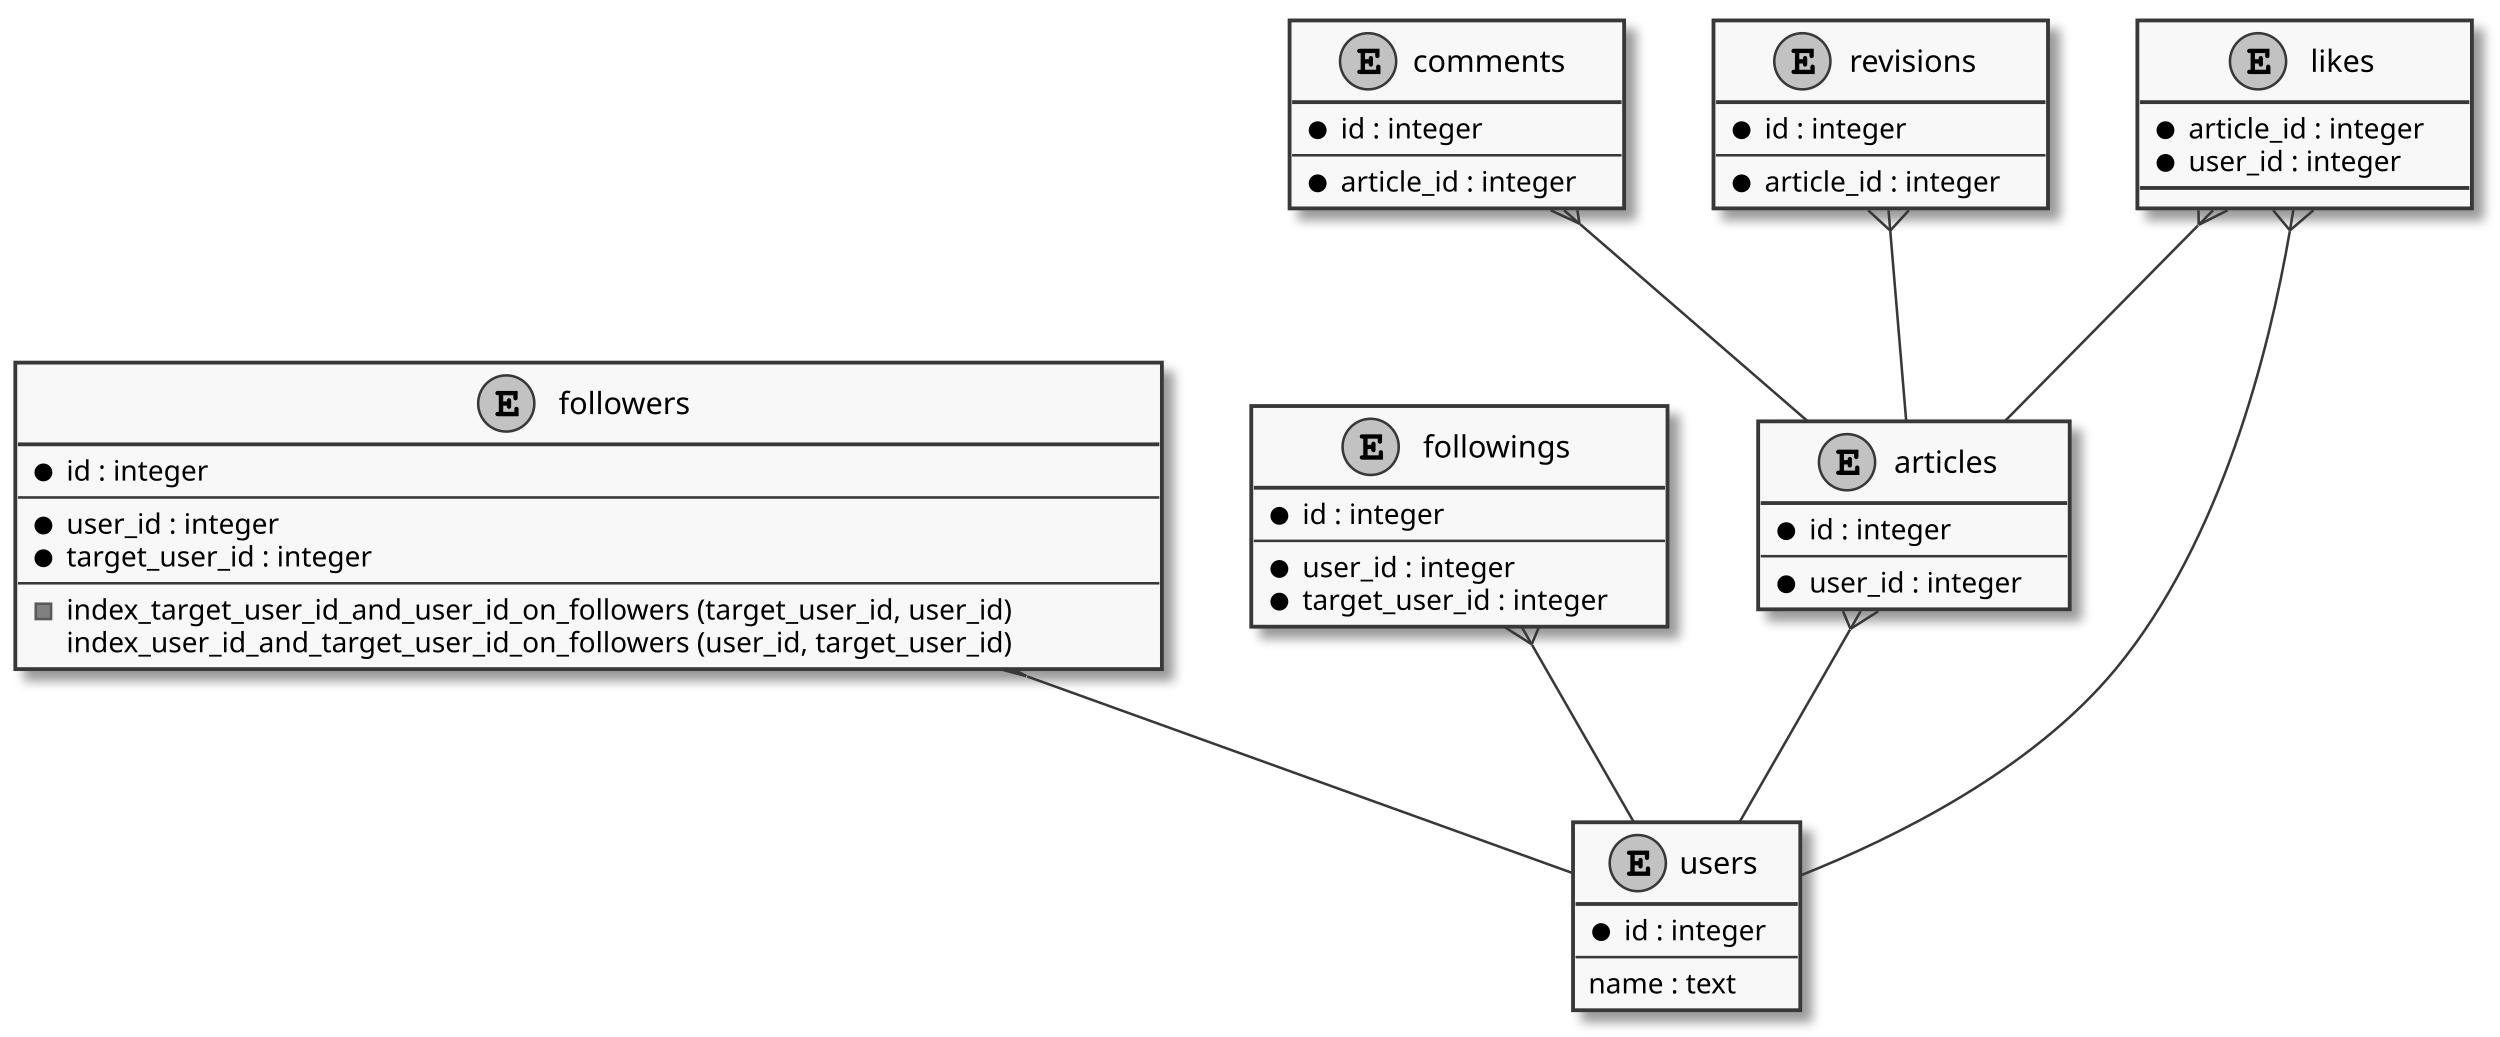
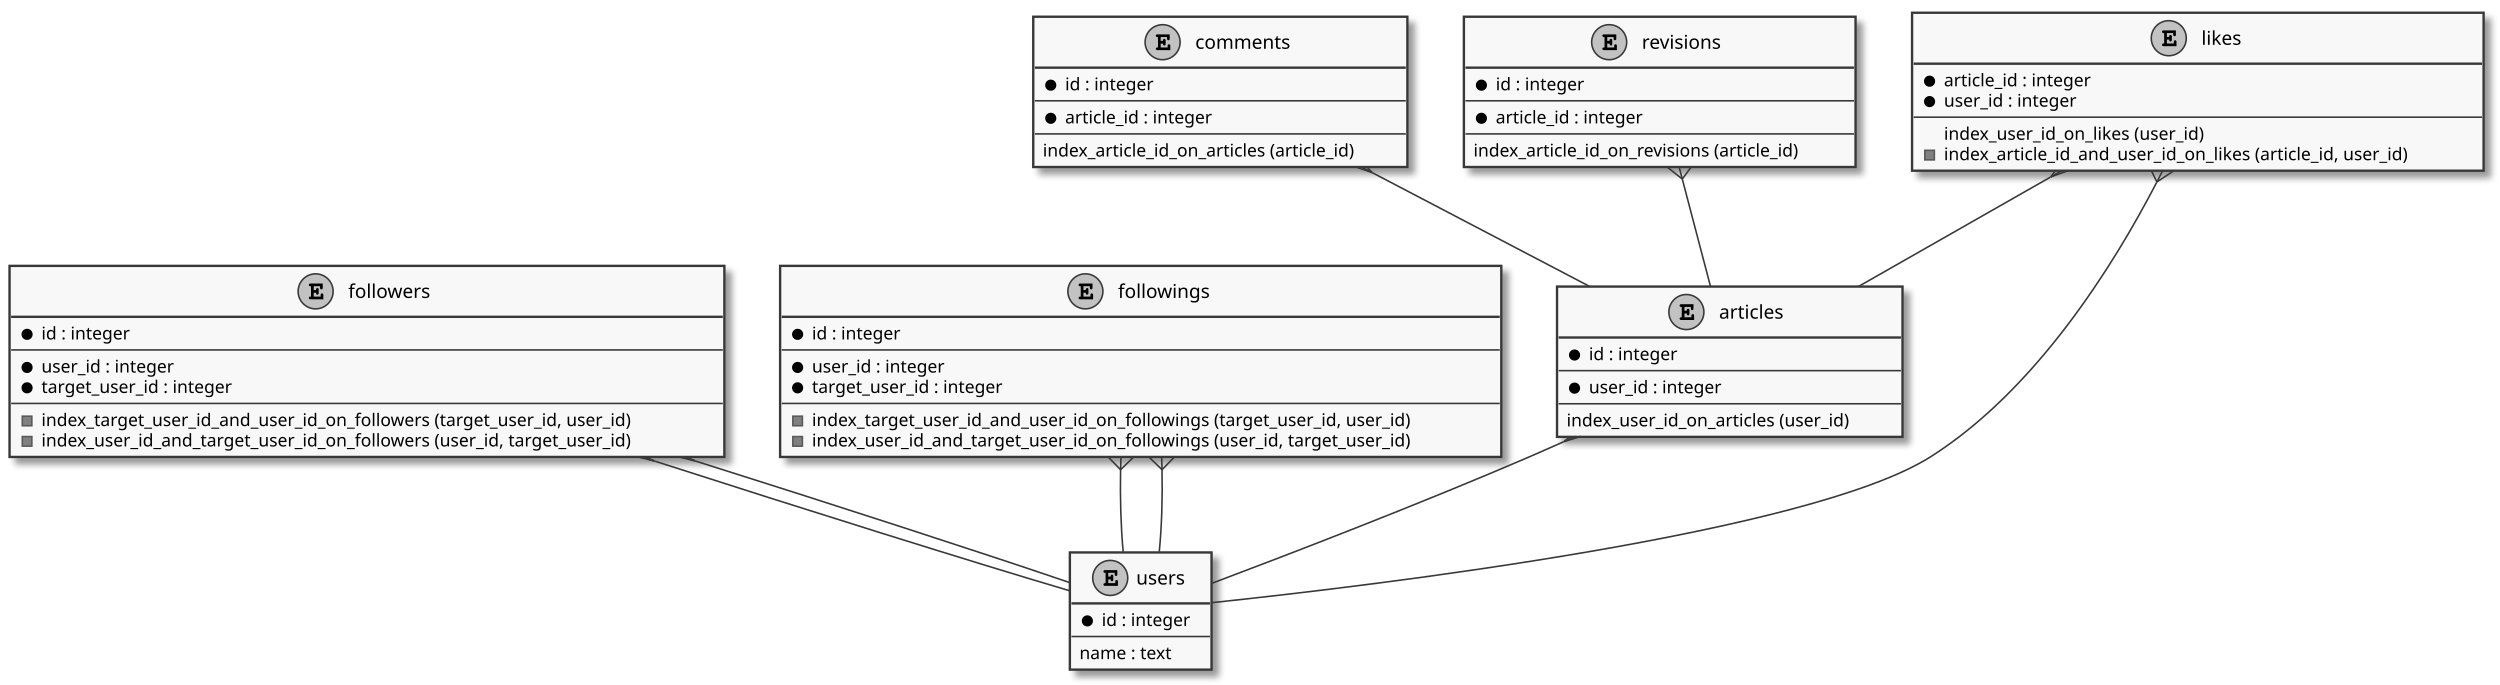
- <svg xmlns="http://www.w3.org/2000/svg" contentScriptType="application/ecmascript" contentStyleType="text/css" height="406px" preserveAspectRatio="none" style="width:979px;height:406px;" version="1.1" viewBox="0 0 979 406" width="979px" zoomAndPan="magnify">
+ <svg xmlns="http://www.w3.org/2000/svg" contentScriptType="application/ecmascript" contentStyleType="text/css" height="279.686px" preserveAspectRatio="none" style="width:1019px;height:279px;" version="1.1" viewBox="0 0 1019 279" width="1019.457px" zoomAndPan="magnify">
  <defs>
-     <filter height="300%" id="f2j2d3tda89bh" width="300%" x="-1" y="-1">
-       <feGaussianBlur result="blurOut" stdDeviation="2.0" />
+     <filter height="300%" id="fu84nekmi5wda" width="300%" x="-1" y="-1">
+       <feGaussianBlur result="blurOut" stdDeviation="1.298" />
      <feColorMatrix in="blurOut" result="blurOut2" type="matrix" values="0 0 0 0 0 0 0 0 0 0 0 0 0 0 0 0 0 0 .4 0" />
-       <feOffset dx="4.0" dy="4.0" in="blurOut2" result="blurOut3" />
+       <feOffset dx="2.596" dy="2.596" in="blurOut2" result="blurOut3" />
      <feBlend in="SourceGraphic" in2="blurOut3" mode="normal" />
    </filter>
  </defs>
  <g>
-     <rect fill="#F8F8F8" filter="url(#f2j2d3tda89bh)" height="73.609" id="articles" style="stroke: #383838; stroke-width: 1.5;" width="122" x="688.5" y="165" />
-     <ellipse cx="723.3" cy="181" fill="#C2C2C2" rx="11" ry="11" style="stroke: #383838; stroke-width: 1.0;" />
-     <path d="M722.097,181.875 L723.55,181.875 L723.55,181.984 C723.55,182.391 723.581,182.547 723.659,182.703 C723.816,182.953 724.097,183.109 724.394,183.109 C724.644,183.109 724.909,182.969 725.066,182.75 C725.191,182.594 725.222,182.438 725.222,181.984 L725.222,180.062 C725.222,179.906 725.222,179.859 725.206,179.703 C725.144,179.234 724.831,178.922 724.378,178.922 C724.128,178.922 723.862,179.062 723.691,179.281 C723.581,179.453 723.55,179.609 723.55,180.062 L723.55,180.188 L722.097,180.188 L722.097,177.781 L726.081,177.781 L726.081,178.641 C726.081,179.047 726.112,179.219 726.191,179.375 C726.362,179.625 726.644,179.781 726.925,179.781 C727.191,179.781 727.456,179.641 727.628,179.422 C727.737,179.25 727.769,179.109 727.769,178.641 L727.769,176.094 L720.144,176.094 C719.706,176.094 719.581,176.109 719.425,176.203 C719.175,176.359 719.019,176.656 719.019,176.938 C719.019,177.219 719.159,177.469 719.378,177.641 C719.534,177.75 719.722,177.781 720.144,177.781 L720.394,177.781 L720.394,184.297 L720.144,184.297 C719.737,184.297 719.581,184.312 719.425,184.422 C719.175,184.594 719.019,184.859 719.019,185.156 C719.019,185.422 719.159,185.672 719.378,185.828 C719.519,185.953 719.753,186 720.144,186 L728.144,186 L728.144,183.422 C728.144,182.984 728.112,182.844 728.034,182.688 C727.862,182.438 727.581,182.281 727.3,182.281 C727.034,182.281 726.769,182.391 726.597,182.641 C726.487,182.797 726.456,182.938 726.456,183.422 L726.456,184.297 L722.097,184.297 L722.097,181.875 Z " />
-     <text fill="#000000" font-family="sans-serif" font-size="12" lengthAdjust="spacingAndGlyphs" textLength="46" x="741.7" y="185.154">articles</text>
-     <line style="stroke: #383838; stroke-width: 1.5;" x1="689.5" x2="809.5" y1="197" y2="197" />
-     <ellipse cx="699.5" cy="208" fill="#000000" rx="3" ry="3" style="stroke: #000000; stroke-width: 1.0;" />
-     <text fill="#000000" font-family="sans-serif" font-size="11" lengthAdjust="spacingAndGlyphs" textLength="63" x="708.5" y="211.21">id : integer</text>
-     <line style="stroke: #383838; stroke-width: 1.0;" x1="689.5" x2="809.5" y1="217.805" y2="217.805" />
-     <ellipse cx="699.5" cy="228.805" fill="#000000" rx="3" ry="3" style="stroke: #000000; stroke-width: 1.0;" />
-     <text fill="#000000" font-family="sans-serif" font-size="11" lengthAdjust="spacingAndGlyphs" textLength="96" x="708.5" y="232.015">user_id : integer</text>
-     <rect fill="#F8F8F8" filter="url(#f2j2d3tda89bh)" height="73.609" id="comments" style="stroke: #383838; stroke-width: 1.5;" width="131" x="505" y="8" />
-     <ellipse cx="535.75" cy="24" fill="#C2C2C2" rx="11" ry="11" style="stroke: #383838; stroke-width: 1.0;" />
-     <path d="M534.547,24.875 L536,24.875 L536,24.984 C536,25.391 536.031,25.547 536.109,25.703 C536.266,25.953 536.547,26.109 536.844,26.109 C537.094,26.109 537.359,25.969 537.516,25.75 C537.641,25.594 537.672,25.438 537.672,24.984 L537.672,23.062 C537.672,22.906 537.672,22.859 537.656,22.703 C537.594,22.234 537.281,21.922 536.828,21.922 C536.578,21.922 536.312,22.062 536.141,22.281 C536.031,22.453 536,22.609 536,23.062 L536,23.188 L534.547,23.188 L534.547,20.781 L538.531,20.781 L538.531,21.641 C538.531,22.047 538.562,22.219 538.641,22.375 C538.812,22.625 539.094,22.781 539.375,22.781 C539.641,22.781 539.906,22.641 540.078,22.422 C540.188,22.25 540.219,22.109 540.219,21.641 L540.219,19.094 L532.594,19.094 C532.156,19.094 532.031,19.109 531.875,19.203 C531.625,19.359 531.469,19.656 531.469,19.938 C531.469,20.219 531.609,20.469 531.828,20.641 C531.984,20.75 532.172,20.781 532.594,20.781 L532.844,20.781 L532.844,27.297 L532.594,27.297 C532.188,27.297 532.031,27.312 531.875,27.422 C531.625,27.594 531.469,27.859 531.469,28.156 C531.469,28.422 531.609,28.672 531.828,28.828 C531.969,28.953 532.203,29 532.594,29 L540.594,29 L540.594,26.422 C540.594,25.984 540.562,25.844 540.484,25.688 C540.312,25.438 540.031,25.281 539.75,25.281 C539.484,25.281 539.219,25.391 539.047,25.641 C538.938,25.797 538.906,25.938 538.906,26.422 L538.906,27.297 L534.547,27.297 L534.547,24.875 Z " />
-     <text fill="#000000" font-family="sans-serif" font-size="12" lengthAdjust="spacingAndGlyphs" textLength="64" x="553.25" y="28.154">comments</text>
-     <line style="stroke: #383838; stroke-width: 1.5;" x1="506" x2="635" y1="40" y2="40" />
-     <ellipse cx="516" cy="51" fill="#000000" rx="3" ry="3" style="stroke: #000000; stroke-width: 1.0;" />
-     <text fill="#000000" font-family="sans-serif" font-size="11" lengthAdjust="spacingAndGlyphs" textLength="63" x="525" y="54.21">id : integer</text>
-     <line style="stroke: #383838; stroke-width: 1.0;" x1="506" x2="635" y1="60.805" y2="60.805" />
-     <ellipse cx="516" cy="71.805" fill="#000000" rx="3" ry="3" style="stroke: #000000; stroke-width: 1.0;" />
-     <text fill="#000000" font-family="sans-serif" font-size="11" lengthAdjust="spacingAndGlyphs" textLength="105" x="525" y="75.015">article_id : integer</text>
-     <rect fill="#F8F8F8" filter="url(#f2j2d3tda89bh)" height="120.023" id="followers" style="stroke: #383838; stroke-width: 1.5;" width="449" x="6" y="142" />
-     <ellipse cx="198.25" cy="158" fill="#C2C2C2" rx="11" ry="11" style="stroke: #383838; stroke-width: 1.0;" />
-     <path d="M197.047,158.875 L198.5,158.875 L198.5,158.984 C198.5,159.391 198.531,159.547 198.609,159.703 C198.766,159.953 199.047,160.109 199.344,160.109 C199.594,160.109 199.859,159.969 200.016,159.75 C200.141,159.594 200.172,159.438 200.172,158.984 L200.172,157.062 C200.172,156.906 200.172,156.859 200.156,156.703 C200.094,156.234 199.781,155.922 199.328,155.922 C199.078,155.922 198.812,156.062 198.641,156.281 C198.531,156.453 198.5,156.609 198.5,157.062 L198.5,157.188 L197.047,157.188 L197.047,154.781 L201.031,154.781 L201.031,155.641 C201.031,156.047 201.062,156.219 201.141,156.375 C201.312,156.625 201.594,156.781 201.875,156.781 C202.141,156.781 202.406,156.641 202.578,156.422 C202.688,156.25 202.719,156.109 202.719,155.641 L202.719,153.094 L195.094,153.094 C194.656,153.094 194.531,153.109 194.375,153.203 C194.125,153.359 193.969,153.656 193.969,153.938 C193.969,154.219 194.109,154.469 194.328,154.641 C194.484,154.75 194.672,154.781 195.094,154.781 L195.344,154.781 L195.344,161.297 L195.094,161.297 C194.688,161.297 194.531,161.312 194.375,161.422 C194.125,161.594 193.969,161.859 193.969,162.156 C193.969,162.422 194.109,162.672 194.328,162.828 C194.469,162.953 194.703,163 195.094,163 L203.094,163 L203.094,160.422 C203.094,159.984 203.062,159.844 202.984,159.688 C202.812,159.438 202.531,159.281 202.25,159.281 C201.984,159.281 201.719,159.391 201.547,159.641 C201.438,159.797 201.406,159.938 201.406,160.422 L201.406,161.297 L197.047,161.297 L197.047,158.875 Z " />
-     <text fill="#000000" font-family="sans-serif" font-size="12" lengthAdjust="spacingAndGlyphs" textLength="56" x="218.75" y="162.154">followers</text>
-     <line style="stroke: #383838; stroke-width: 1.5;" x1="7" x2="454" y1="174" y2="174" />
-     <ellipse cx="17" cy="185" fill="#000000" rx="3" ry="3" style="stroke: #000000; stroke-width: 1.0;" />
-     <text fill="#000000" font-family="sans-serif" font-size="11" lengthAdjust="spacingAndGlyphs" textLength="63" x="26" y="188.21">id : integer</text>
-     <line style="stroke: #383838; stroke-width: 1.0;" x1="7" x2="454" y1="194.805" y2="194.805" />
-     <ellipse cx="17" cy="205.805" fill="#000000" rx="3" ry="3" style="stroke: #000000; stroke-width: 1.0;" />
-     <text fill="#000000" font-family="sans-serif" font-size="11" lengthAdjust="spacingAndGlyphs" textLength="96" x="26" y="209.015">user_id : integer</text>
-     <ellipse cx="17" cy="218.609" fill="#000000" rx="3" ry="3" style="stroke: #000000; stroke-width: 1.0;" />
-     <text fill="#000000" font-family="sans-serif" font-size="11" lengthAdjust="spacingAndGlyphs" textLength="137" x="26" y="221.82">target_user_id : integer</text>
-     <line style="stroke: #383838; stroke-width: 1.0;" x1="7" x2="454" y1="228.414" y2="228.414" />
-     <rect fill="#808080" height="6" style="stroke: #595959; stroke-width: 1.0;" width="6" x="14" y="236.414" />
-     <text fill="#000000" font-family="sans-serif" font-size="11" lengthAdjust="spacingAndGlyphs" textLength="423" x="26" y="242.625">index_target_user_id_and_user_id_on_followers (target_user_id, user_id)</text>
-     <text fill="#000000" font-family="sans-serif" font-size="11" lengthAdjust="spacingAndGlyphs" textLength="423" x="26" y="255.429">index_user_id_and_target_user_id_on_followers (user_id, target_user_id)</text>
-     <rect fill="#F8F8F8" filter="url(#f2j2d3tda89bh)" height="86.414" id="followings" style="stroke: #383838; stroke-width: 1.5;" width="163" x="490" y="159" />
-     <ellipse cx="536.75" cy="175" fill="#C2C2C2" rx="11" ry="11" style="stroke: #383838; stroke-width: 1.0;" />
-     <path d="M535.547,175.875 L537,175.875 L537,175.984 C537,176.391 537.031,176.547 537.109,176.703 C537.266,176.953 537.547,177.109 537.844,177.109 C538.094,177.109 538.359,176.969 538.516,176.75 C538.641,176.594 538.672,176.438 538.672,175.984 L538.672,174.062 C538.672,173.906 538.672,173.859 538.656,173.703 C538.594,173.234 538.281,172.922 537.828,172.922 C537.578,172.922 537.312,173.062 537.141,173.281 C537.031,173.453 537,173.609 537,174.062 L537,174.188 L535.547,174.188 L535.547,171.781 L539.531,171.781 L539.531,172.641 C539.531,173.047 539.562,173.219 539.641,173.375 C539.812,173.625 540.094,173.781 540.375,173.781 C540.641,173.781 540.906,173.641 541.078,173.422 C541.188,173.25 541.219,173.109 541.219,172.641 L541.219,170.094 L533.594,170.094 C533.156,170.094 533.031,170.109 532.875,170.203 C532.625,170.359 532.469,170.656 532.469,170.938 C532.469,171.219 532.609,171.469 532.828,171.641 C532.984,171.75 533.172,171.781 533.594,171.781 L533.844,171.781 L533.844,178.297 L533.594,178.297 C533.188,178.297 533.031,178.312 532.875,178.422 C532.625,178.594 532.469,178.859 532.469,179.156 C532.469,179.422 532.609,179.672 532.828,179.828 C532.969,179.953 533.203,180 533.594,180 L541.594,180 L541.594,177.422 C541.594,176.984 541.562,176.844 541.484,176.688 C541.312,176.438 541.031,176.281 540.75,176.281 C540.484,176.281 540.219,176.391 540.047,176.641 C539.938,176.797 539.906,176.938 539.906,177.422 L539.906,178.297 L535.547,178.297 L535.547,175.875 Z " />
-     <text fill="#000000" font-family="sans-serif" font-size="12" lengthAdjust="spacingAndGlyphs" textLength="61" x="557.25" y="179.154">followings</text>
-     <line style="stroke: #383838; stroke-width: 1.5;" x1="491" x2="652" y1="191" y2="191" />
-     <ellipse cx="501" cy="202" fill="#000000" rx="3" ry="3" style="stroke: #000000; stroke-width: 1.0;" />
-     <text fill="#000000" font-family="sans-serif" font-size="11" lengthAdjust="spacingAndGlyphs" textLength="63" x="510" y="205.21">id : integer</text>
-     <line style="stroke: #383838; stroke-width: 1.0;" x1="491" x2="652" y1="211.805" y2="211.805" />
-     <ellipse cx="501" cy="222.805" fill="#000000" rx="3" ry="3" style="stroke: #000000; stroke-width: 1.0;" />
-     <text fill="#000000" font-family="sans-serif" font-size="11" lengthAdjust="spacingAndGlyphs" textLength="96" x="510" y="226.015">user_id : integer</text>
-     <ellipse cx="501" cy="235.609" fill="#000000" rx="3" ry="3" style="stroke: #000000; stroke-width: 1.0;" />
-     <text fill="#000000" font-family="sans-serif" font-size="11" lengthAdjust="spacingAndGlyphs" textLength="137" x="510" y="238.82">target_user_id : integer</text>
-     <rect fill="#F8F8F8" filter="url(#f2j2d3tda89bh)" height="73.609" id="likes" style="stroke: #383838; stroke-width: 1.5;" width="131" x="837" y="8" />
-     <ellipse cx="884.25" cy="24" fill="#C2C2C2" rx="11" ry="11" style="stroke: #383838; stroke-width: 1.0;" />
-     <path d="M883.047,24.875 L884.5,24.875 L884.5,24.984 C884.5,25.391 884.531,25.547 884.609,25.703 C884.766,25.953 885.047,26.109 885.344,26.109 C885.594,26.109 885.859,25.969 886.016,25.75 C886.141,25.594 886.172,25.438 886.172,24.984 L886.172,23.062 C886.172,22.906 886.172,22.859 886.156,22.703 C886.094,22.234 885.781,21.922 885.328,21.922 C885.078,21.922 884.812,22.062 884.641,22.281 C884.531,22.453 884.5,22.609 884.5,23.062 L884.5,23.188 L883.047,23.188 L883.047,20.781 L887.031,20.781 L887.031,21.641 C887.031,22.047 887.062,22.219 887.141,22.375 C887.312,22.625 887.594,22.781 887.875,22.781 C888.141,22.781 888.406,22.641 888.578,22.422 C888.688,22.25 888.719,22.109 888.719,21.641 L888.719,19.094 L881.094,19.094 C880.656,19.094 880.531,19.109 880.375,19.203 C880.125,19.359 879.969,19.656 879.969,19.938 C879.969,20.219 880.109,20.469 880.328,20.641 C880.484,20.75 880.672,20.781 881.094,20.781 L881.344,20.781 L881.344,27.297 L881.094,27.297 C880.688,27.297 880.531,27.312 880.375,27.422 C880.125,27.594 879.969,27.859 879.969,28.156 C879.969,28.422 880.109,28.672 880.328,28.828 C880.469,28.953 880.703,29 881.094,29 L889.094,29 L889.094,26.422 C889.094,25.984 889.062,25.844 888.984,25.688 C888.812,25.438 888.531,25.281 888.25,25.281 C887.984,25.281 887.719,25.391 887.547,25.641 C887.438,25.797 887.406,25.938 887.406,26.422 L887.406,27.297 L883.047,27.297 L883.047,24.875 Z " />
-     <text fill="#000000" font-family="sans-serif" font-size="12" lengthAdjust="spacingAndGlyphs" textLength="28" x="904.75" y="28.154">likes</text>
-     <line style="stroke: #383838; stroke-width: 1.5;" x1="838" x2="967" y1="40" y2="40" />
-     <ellipse cx="848" cy="51" fill="#000000" rx="3" ry="3" style="stroke: #000000; stroke-width: 1.0;" />
-     <text fill="#000000" font-family="sans-serif" font-size="11" lengthAdjust="spacingAndGlyphs" textLength="105" x="857" y="54.21">article_id : integer</text>
-     <ellipse cx="848" cy="63.805" fill="#000000" rx="3" ry="3" style="stroke: #000000; stroke-width: 1.0;" />
-     <text fill="#000000" font-family="sans-serif" font-size="11" lengthAdjust="spacingAndGlyphs" textLength="96" x="857" y="67.015">user_id : integer</text>
-     <line style="stroke: #383838; stroke-width: 1.5;" x1="838" x2="967" y1="73.609" y2="73.609" />
-     <rect fill="#F8F8F8" filter="url(#f2j2d3tda89bh)" height="73.609" id="revisions" style="stroke: #383838; stroke-width: 1.5;" width="131" x="671" y="8" />
-     <ellipse cx="705.8" cy="24" fill="#C2C2C2" rx="11" ry="11" style="stroke: #383838; stroke-width: 1.0;" />
-     <path d="M704.597,24.875 L706.05,24.875 L706.05,24.984 C706.05,25.391 706.081,25.547 706.159,25.703 C706.316,25.953 706.597,26.109 706.894,26.109 C707.144,26.109 707.409,25.969 707.566,25.75 C707.691,25.594 707.722,25.438 707.722,24.984 L707.722,23.062 C707.722,22.906 707.722,22.859 707.706,22.703 C707.644,22.234 707.331,21.922 706.878,21.922 C706.628,21.922 706.362,22.062 706.191,22.281 C706.081,22.453 706.05,22.609 706.05,23.062 L706.05,23.188 L704.597,23.188 L704.597,20.781 L708.581,20.781 L708.581,21.641 C708.581,22.047 708.612,22.219 708.691,22.375 C708.862,22.625 709.144,22.781 709.425,22.781 C709.691,22.781 709.956,22.641 710.128,22.422 C710.237,22.25 710.269,22.109 710.269,21.641 L710.269,19.094 L702.644,19.094 C702.206,19.094 702.081,19.109 701.925,19.203 C701.675,19.359 701.519,19.656 701.519,19.938 C701.519,20.219 701.659,20.469 701.878,20.641 C702.034,20.75 702.222,20.781 702.644,20.781 L702.894,20.781 L702.894,27.297 L702.644,27.297 C702.237,27.297 702.081,27.312 701.925,27.422 C701.675,27.594 701.519,27.859 701.519,28.156 C701.519,28.422 701.659,28.672 701.878,28.828 C702.019,28.953 702.253,29 702.644,29 L710.644,29 L710.644,26.422 C710.644,25.984 710.612,25.844 710.534,25.688 C710.362,25.438 710.081,25.281 709.8,25.281 C709.534,25.281 709.269,25.391 709.097,25.641 C708.987,25.797 708.956,25.938 708.956,26.422 L708.956,27.297 L704.597,27.297 L704.597,24.875 Z " />
-     <text fill="#000000" font-family="sans-serif" font-size="12" lengthAdjust="spacingAndGlyphs" textLength="55" x="724.2" y="28.154">revisions</text>
-     <line style="stroke: #383838; stroke-width: 1.5;" x1="672" x2="801" y1="40" y2="40" />
-     <ellipse cx="682" cy="51" fill="#000000" rx="3" ry="3" style="stroke: #000000; stroke-width: 1.0;" />
-     <text fill="#000000" font-family="sans-serif" font-size="11" lengthAdjust="spacingAndGlyphs" textLength="63" x="691" y="54.21">id : integer</text>
-     <line style="stroke: #383838; stroke-width: 1.0;" x1="672" x2="801" y1="60.805" y2="60.805" />
-     <ellipse cx="682" cy="71.805" fill="#000000" rx="3" ry="3" style="stroke: #000000; stroke-width: 1.0;" />
-     <text fill="#000000" font-family="sans-serif" font-size="11" lengthAdjust="spacingAndGlyphs" textLength="105" x="691" y="75.015">article_id : integer</text>
-     <rect fill="#F8F8F8" filter="url(#f2j2d3tda89bh)" height="73.609" id="users" style="stroke: #383838; stroke-width: 1.5;" width="89" x="616" y="322" />
-     <ellipse cx="641.35" cy="338" fill="#C2C2C2" rx="11" ry="11" style="stroke: #383838; stroke-width: 1.0;" />
-     <path d="M640.147,338.875 L641.6,338.875 L641.6,338.984 C641.6,339.391 641.631,339.547 641.709,339.703 C641.866,339.953 642.147,340.109 642.444,340.109 C642.694,340.109 642.959,339.969 643.116,339.75 C643.241,339.594 643.272,339.438 643.272,338.984 L643.272,337.062 C643.272,336.906 643.272,336.859 643.256,336.703 C643.194,336.234 642.881,335.922 642.428,335.922 C642.178,335.922 641.913,336.062 641.741,336.281 C641.631,336.453 641.6,336.609 641.6,337.062 L641.6,337.188 L640.147,337.188 L640.147,334.781 L644.131,334.781 L644.131,335.641 C644.131,336.047 644.163,336.219 644.241,336.375 C644.413,336.625 644.694,336.781 644.975,336.781 C645.241,336.781 645.506,336.641 645.678,336.422 C645.788,336.25 645.819,336.109 645.819,335.641 L645.819,333.094 L638.194,333.094 C637.756,333.094 637.631,333.109 637.475,333.203 C637.225,333.359 637.069,333.656 637.069,333.938 C637.069,334.219 637.209,334.469 637.428,334.641 C637.584,334.75 637.772,334.781 638.194,334.781 L638.444,334.781 L638.444,341.297 L638.194,341.297 C637.788,341.297 637.631,341.312 637.475,341.422 C637.225,341.594 637.069,341.859 637.069,342.156 C637.069,342.422 637.209,342.672 637.428,342.828 C637.569,342.953 637.803,343 638.194,343 L646.194,343 L646.194,340.422 C646.194,339.984 646.163,339.844 646.084,339.688 C645.913,339.438 645.631,339.281 645.35,339.281 C645.084,339.281 644.819,339.391 644.647,339.641 C644.538,339.797 644.506,339.938 644.506,340.422 L644.506,341.297 L640.147,341.297 L640.147,338.875 Z " />
-     <text fill="#000000" font-family="sans-serif" font-size="12" lengthAdjust="spacingAndGlyphs" textLength="34" x="657.65" y="342.154">users</text>
-     <line style="stroke: #383838; stroke-width: 1.5;" x1="617" x2="704" y1="354" y2="354" />
-     <ellipse cx="627" cy="365" fill="#000000" rx="3" ry="3" style="stroke: #000000; stroke-width: 1.0;" />
-     <text fill="#000000" font-family="sans-serif" font-size="11" lengthAdjust="spacingAndGlyphs" textLength="63" x="636" y="368.21">id : integer</text>
-     <line style="stroke: #383838; stroke-width: 1.0;" x1="617" x2="704" y1="374.805" y2="374.805" />
-     <text fill="#000000" font-family="sans-serif" font-size="11" lengthAdjust="spacingAndGlyphs" textLength="67" x="622" y="389.015">name : text</text>
-     <path d="M724.503,246.534 C710.855,270.304 694.155,299.388 681.236,321.887 " fill="none" id="articles&lt;-users" style="stroke: #383838; stroke-width: 1.0;" />
-     <line style="stroke: #383838; stroke-width: 1.0;" x1="724.649" x2="721.696" y1="246.278" y2="239.341" />
-     <line style="stroke: #383838; stroke-width: 1.0;" x1="724.649" x2="735.57" y1="246.278" y2="239.341" />
-     <line style="stroke: #383838; stroke-width: 1.0;" x1="724.649" x2="728.633" y1="246.278" y2="239.341" />
-     <path d="M618.657,87.7 C646.483,111.795 681.141,141.806 707.795,164.887 " fill="none" id="comments&lt;-articles" style="stroke: #383838; stroke-width: 1.0;" />
-     <line style="stroke: #383838; stroke-width: 1.0;" x1="618.515" x2="607.231" y1="87.578" y2="82.341" />
-     <line style="stroke: #383838; stroke-width: 1.0;" x1="618.515" x2="617.705" y1="87.578" y2="82.341" />
-     <line style="stroke: #383838; stroke-width: 1.0;" x1="618.515" x2="612.468" y1="87.578" y2="82.341" />
-     <path d="M402.242,264.907 C479.698,292.827 564.967,323.564 615.559,341.8 " fill="none" id="followers&lt;-users" style="stroke: #383838; stroke-width: 1.0;" />
-     <line style="stroke: #383838; stroke-width: 1.0;" x1="401.817" x2="391.578" y1="264.754" y2="262.041" />
-     <line style="stroke: #383838; stroke-width: 1.0;" x1="401.817" x2="397.004" y1="264.754" y2="262.041" />
-     <line style="stroke: #383838; stroke-width: 1.0;" x1="401.817" x2="394.291" y1="264.754" y2="262.041" />
-     <path d="M599.932,252.517 C612.845,275.005 627.842,301.124 639.683,321.745 " fill="none" id="followings&lt;-users" style="stroke: #383838; stroke-width: 1.0;" />
-     <line style="stroke: #383838; stroke-width: 1.0;" x1="599.803" x2="588.882" y1="252.292" y2="245.354" />
-     <line style="stroke: #383838; stroke-width: 1.0;" x1="599.803" x2="602.758" y1="252.292" y2="245.354" />
-     <line style="stroke: #383838; stroke-width: 1.0;" x1="599.803" x2="595.82" y1="252.292" y2="245.354" />
-     <path d="M860.737,88.309 C837.057,112.299 807.738,142 785.147,164.887 " fill="none" id="likes&lt;-articles" style="stroke: #383838; stroke-width: 1.0;" />
-     <line style="stroke: #383838; stroke-width: 1.0;" x1="861.008" x2="860.935" y1="88.034" y2="82.341" />
-     <line style="stroke: #383838; stroke-width: 1.0;" x1="861.008" x2="872.321" y1="88.034" y2="82.341" />
-     <line style="stroke: #383838; stroke-width: 1.0;" x1="861.008" x2="866.628" y1="88.034" y2="82.341" />
-     <path d="M896.699,90.509 C888.568,137.64 869.841,211.997 828.5,262 C795.964,301.353 742.838,327.818 705.043,342.826 " fill="none" id="likes&lt;-users" style="stroke: #383838; stroke-width: 1.0;" />
-     <line style="stroke: #383838; stroke-width: 1.0;" x1="896.745" x2="890.158" y1="90.218" y2="82.325" />
-     <line style="stroke: #383838; stroke-width: 1.0;" x1="896.745" x2="905.944" y1="90.218" y2="82.325" />
-     <line style="stroke: #383838; stroke-width: 1.0;" x1="896.745" x2="898.051" y1="90.218" y2="82.325" />
-     <path d="M740.229,90.458 C742.208,114.055 744.609,142.679 746.471,164.887 " fill="none" id="revisions&lt;-articles" style="stroke: #383838; stroke-width: 1.0;" />
-     <line style="stroke: #383838; stroke-width: 1.0;" x1="740.216" x2="731.576" y1="90.313" y2="82.341" />
-     <line style="stroke: #383838; stroke-width: 1.0;" x1="740.216" x2="747.52" y1="90.313" y2="82.341" />
-     <line style="stroke: #383838; stroke-width: 1.0;" x1="740.216" x2="739.548" y1="90.313" y2="82.341" />
+     <rect fill="#F8F8F8" filter="url(#fu84nekmi5wda)" height="61.267" id="articles" style="stroke: #383838; stroke-width: 0.973;" width="140.816" x="634.646" y="116.806" />
+     <ellipse cx="687.371" cy="127.189" fill="#C2C2C2" rx="7.138" ry="7.138" style="stroke: #383838; stroke-width: 0.649;" />
+     <path d="M686.591,127.757 L687.534,127.757 L687.534,127.828 C687.534,128.091 687.554,128.193 687.605,128.294 C687.706,128.456 687.889,128.558 688.081,128.558 C688.243,128.558 688.416,128.466 688.517,128.325 C688.598,128.223 688.619,128.122 688.619,127.828 L688.619,126.581 C688.619,126.479 688.619,126.449 688.608,126.347 C688.568,126.043 688.365,125.84 688.071,125.84 C687.909,125.84 687.736,125.932 687.625,126.073 C687.554,126.185 687.534,126.286 687.534,126.581 L687.534,126.662 L686.591,126.662 L686.591,125.1 L689.176,125.1 L689.176,125.658 C689.176,125.921 689.197,126.033 689.247,126.134 C689.359,126.297 689.541,126.398 689.724,126.398 C689.896,126.398 690.068,126.307 690.18,126.165 C690.251,126.053 690.271,125.962 690.271,125.658 L690.271,124.005 L685.323,124.005 C685.039,124.005 684.958,124.015 684.857,124.076 C684.695,124.177 684.593,124.37 684.593,124.553 C684.593,124.735 684.684,124.897 684.826,125.009 C684.928,125.08 685.049,125.1 685.323,125.1 L685.485,125.1 L685.485,129.328 L685.323,129.328 C685.06,129.328 684.958,129.338 684.857,129.409 C684.695,129.521 684.593,129.693 684.593,129.886 C684.593,130.058 684.684,130.22 684.826,130.322 C684.918,130.403 685.07,130.434 685.323,130.434 L690.515,130.434 L690.515,128.761 C690.515,128.477 690.494,128.385 690.444,128.284 C690.332,128.122 690.15,128.02 689.967,128.02 C689.795,128.02 689.622,128.091 689.511,128.254 C689.44,128.355 689.419,128.446 689.419,128.761 L689.419,129.328 L686.591,129.328 L686.591,127.757 Z " />
+     <text fill="#000000" font-family="sans-serif" font-size="7.787" lengthAdjust="spacingAndGlyphs" textLength="29.85" x="700.674" y="129.885">articles</text>
+     <line style="stroke: #383838; stroke-width: 0.973;" x1="635.295" x2="774.814" y1="137.572" y2="137.572" />
+     <ellipse cx="641.784" cy="144.71" fill="#000000" rx="1.947" ry="1.947" style="stroke: #000000; stroke-width: 0.649;" />
+     <text fill="#000000" font-family="sans-serif" font-size="7.138" lengthAdjust="spacingAndGlyphs" textLength="40.882" x="647.625" y="146.793">id : integer</text>
+     <line style="stroke: #383838; stroke-width: 0.649;" x1="635.295" x2="774.814" y1="151.072" y2="151.072" />
+     <ellipse cx="641.784" cy="158.21" fill="#000000" rx="1.947" ry="1.947" style="stroke: #000000; stroke-width: 0.649;" />
+     <text fill="#000000" font-family="sans-serif" font-size="7.138" lengthAdjust="spacingAndGlyphs" textLength="62.297" x="647.625" y="160.294">user_id : integer</text>
+     <line style="stroke: #383838; stroke-width: 0.649;" x1="635.295" x2="774.814" y1="164.573" y2="164.573" />
+     <text fill="#000000" font-family="sans-serif" font-size="7.138" lengthAdjust="spacingAndGlyphs" textLength="133.029" x="638.54" y="173.794">index_user_id_on_articles (user_id)</text>
+     <rect fill="#F8F8F8" filter="url(#fu84nekmi5wda)" height="61.267" id="comments" style="stroke: #383838; stroke-width: 0.973;" width="152.497" x="421.151" y="6.814" />
+     <ellipse cx="473.876" cy="17.197" fill="#C2C2C2" rx="7.138" ry="7.138" style="stroke: #383838; stroke-width: 0.649;" />
+     <path d="M473.095,17.764 L474.038,17.764 L474.038,17.835 C474.038,18.099 474.058,18.2 474.109,18.302 C474.21,18.464 474.393,18.565 474.586,18.565 C474.748,18.565 474.92,18.474 475.022,18.332 C475.103,18.231 475.123,18.129 475.123,17.835 L475.123,16.588 C475.123,16.487 475.123,16.456 475.113,16.355 C475.072,16.051 474.87,15.848 474.575,15.848 C474.413,15.848 474.241,15.939 474.129,16.081 C474.058,16.193 474.038,16.294 474.038,16.588 L474.038,16.669 L473.095,16.669 L473.095,15.108 L475.681,15.108 L475.681,15.665 C475.681,15.929 475.701,16.041 475.752,16.142 C475.863,16.304 476.046,16.406 476.228,16.406 C476.401,16.406 476.573,16.314 476.684,16.172 C476.755,16.061 476.776,15.97 476.776,15.665 L476.776,14.013 L471.828,14.013 C471.544,14.013 471.463,14.023 471.361,14.084 C471.199,14.185 471.098,14.378 471.098,14.56 C471.098,14.743 471.189,14.905 471.331,15.017 C471.432,15.088 471.554,15.108 471.828,15.108 L471.99,15.108 L471.99,19.336 L471.828,19.336 C471.564,19.336 471.463,19.346 471.361,19.417 C471.199,19.529 471.098,19.701 471.098,19.893 C471.098,20.066 471.189,20.228 471.331,20.329 C471.422,20.411 471.574,20.441 471.828,20.441 L477.019,20.441 L477.019,18.768 C477.019,18.484 476.999,18.393 476.948,18.291 C476.837,18.129 476.654,18.028 476.471,18.028 C476.299,18.028 476.127,18.099 476.015,18.261 C475.944,18.363 475.924,18.454 475.924,18.768 L475.924,19.336 L473.095,19.336 L473.095,17.764 Z " />
+     <text fill="#000000" font-family="sans-serif" font-size="7.787" lengthAdjust="spacingAndGlyphs" textLength="41.531" x="487.179" y="19.892">comments</text>
+     <line style="stroke: #383838; stroke-width: 0.973;" x1="421.8" x2="572.999" y1="27.579" y2="27.579" />
+     <ellipse cx="428.289" cy="34.717" fill="#000000" rx="1.947" ry="1.947" style="stroke: #000000; stroke-width: 0.649;" />
+     <text fill="#000000" font-family="sans-serif" font-size="7.138" lengthAdjust="spacingAndGlyphs" textLength="40.882" x="434.129" y="36.801">id : integer</text>
+     <line style="stroke: #383838; stroke-width: 0.649;" x1="421.8" x2="572.999" y1="41.08" y2="41.08" />
+     <ellipse cx="428.289" cy="48.218" fill="#000000" rx="1.947" ry="1.947" style="stroke: #000000; stroke-width: 0.649;" />
+     <text fill="#000000" font-family="sans-serif" font-size="7.138" lengthAdjust="spacingAndGlyphs" textLength="68.137" x="434.129" y="50.301">article_id : integer</text>
+     <line style="stroke: #383838; stroke-width: 0.649;" x1="421.8" x2="572.999" y1="54.581" y2="54.581" />
+     <text fill="#000000" font-family="sans-serif" font-size="7.138" lengthAdjust="spacingAndGlyphs" textLength="144.71" x="425.044" y="63.802">index_article_id_on_articles (article_id)</text>
+     <rect fill="#F8F8F8" filter="url(#fu84nekmi5wda)" height="77.886" id="followers" style="stroke: #383838; stroke-width: 0.973;" width="291.366" x="3.893" y="108.37" />
+     <ellipse cx="128.649" cy="118.753" fill="#C2C2C2" rx="7.138" ry="7.138" style="stroke: #383838; stroke-width: 0.649;" />
+     <path d="M127.868,119.321 L128.811,119.321 L128.811,119.392 C128.811,119.655 128.831,119.757 128.882,119.858 C128.983,120.02 129.166,120.122 129.359,120.122 C129.521,120.122 129.693,120.03 129.795,119.888 C129.876,119.787 129.896,119.686 129.896,119.392 L129.896,118.144 C129.896,118.043 129.896,118.013 129.886,117.911 C129.845,117.607 129.643,117.404 129.349,117.404 C129.186,117.404 129.014,117.496 128.902,117.638 C128.831,117.749 128.811,117.85 128.811,118.144 L128.811,118.226 L127.868,118.226 L127.868,116.664 L130.454,116.664 L130.454,117.222 C130.454,117.485 130.474,117.597 130.525,117.698 C130.636,117.861 130.819,117.962 131.001,117.962 C131.174,117.962 131.346,117.871 131.458,117.729 C131.529,117.617 131.549,117.526 131.549,117.222 L131.549,115.569 L126.601,115.569 C126.317,115.569 126.236,115.579 126.134,115.64 C125.972,115.741 125.871,115.934 125.871,116.117 C125.871,116.299 125.962,116.461 126.104,116.573 C126.205,116.644 126.327,116.664 126.601,116.664 L126.763,116.664 L126.763,120.892 L126.601,120.892 C126.337,120.892 126.236,120.902 126.134,120.973 C125.972,121.085 125.871,121.257 125.871,121.45 C125.871,121.622 125.962,121.784 126.104,121.886 C126.195,121.967 126.347,121.998 126.601,121.998 L131.792,121.998 L131.792,120.325 C131.792,120.041 131.772,119.949 131.721,119.848 C131.61,119.686 131.427,119.584 131.245,119.584 C131.072,119.584 130.9,119.655 130.788,119.817 C130.717,119.919 130.697,120.01 130.697,120.325 L130.697,120.892 L127.868,120.892 L127.868,119.321 Z " />
+     <text fill="#000000" font-family="sans-serif" font-size="7.787" lengthAdjust="spacingAndGlyphs" textLength="36.34" x="141.952" y="121.449">followers</text>
+     <line style="stroke: #383838; stroke-width: 0.973;" x1="4.543" x2="294.611" y1="129.136" y2="129.136" />
+     <ellipse cx="11.032" cy="136.274" fill="#000000" rx="1.947" ry="1.947" style="stroke: #000000; stroke-width: 0.649;" />
+     <text fill="#000000" font-family="sans-serif" font-size="7.138" lengthAdjust="spacingAndGlyphs" textLength="40.882" x="16.872" y="138.357">id : integer</text>
+     <line style="stroke: #383838; stroke-width: 0.649;" x1="4.543" x2="294.611" y1="142.636" y2="142.636" />
+     <ellipse cx="11.032" cy="149.774" fill="#000000" rx="1.947" ry="1.947" style="stroke: #000000; stroke-width: 0.649;" />
+     <text fill="#000000" font-family="sans-serif" font-size="7.138" lengthAdjust="spacingAndGlyphs" textLength="62.297" x="16.872" y="151.858">user_id : integer</text>
+     <ellipse cx="11.032" cy="158.084" fill="#000000" rx="1.947" ry="1.947" style="stroke: #000000; stroke-width: 0.649;" />
+     <text fill="#000000" font-family="sans-serif" font-size="7.138" lengthAdjust="spacingAndGlyphs" textLength="88.902" x="16.872" y="160.167">target_user_id : integer</text>
+     <line style="stroke: #383838; stroke-width: 0.649;" x1="4.543" x2="294.611" y1="164.446" y2="164.446" />
+     <rect fill="#808080" height="3.893" style="stroke: #595959; stroke-width: 0.649;" width="3.893" x="9.085" y="169.637" />
+     <text fill="#000000" font-family="sans-serif" font-size="7.138" lengthAdjust="spacingAndGlyphs" textLength="274.494" x="16.872" y="173.668">index_target_user_id_and_user_id_on_followers (target_user_id, user_id)</text>
+     <rect fill="#808080" height="3.893" style="stroke: #595959; stroke-width: 0.649;" width="3.893" x="9.085" y="177.947" />
+     <text fill="#000000" font-family="sans-serif" font-size="7.138" lengthAdjust="spacingAndGlyphs" textLength="274.494" x="16.872" y="181.977">index_user_id_and_target_user_id_on_followers (user_id, target_user_id)</text>
+     <rect fill="#F8F8F8" filter="url(#fu84nekmi5wda)" height="77.886" id="followings" style="stroke: #383838; stroke-width: 0.973;" width="293.962" x="317.972" y="108.37" />
+     <ellipse cx="442.403" cy="118.753" fill="#C2C2C2" rx="7.138" ry="7.138" style="stroke: #383838; stroke-width: 0.649;" />
+     <path d="M441.622,119.321 L442.565,119.321 L442.565,119.392 C442.565,119.655 442.586,119.757 442.636,119.858 C442.738,120.02 442.92,120.122 443.113,120.122 C443.275,120.122 443.447,120.03 443.549,119.888 C443.63,119.787 443.65,119.686 443.65,119.392 L443.65,118.144 C443.65,118.043 443.65,118.013 443.64,117.911 C443.599,117.607 443.397,117.404 443.103,117.404 C442.94,117.404 442.768,117.496 442.656,117.638 C442.586,117.749 442.565,117.85 442.565,118.144 L442.565,118.226 L441.622,118.226 L441.622,116.664 L444.208,116.664 L444.208,117.222 C444.208,117.485 444.228,117.597 444.279,117.698 C444.39,117.861 444.573,117.962 444.755,117.962 C444.928,117.962 445.1,117.871 445.212,117.729 C445.283,117.617 445.303,117.526 445.303,117.222 L445.303,115.569 L440.355,115.569 C440.071,115.569 439.99,115.579 439.889,115.64 C439.726,115.741 439.625,115.934 439.625,116.117 C439.625,116.299 439.716,116.461 439.858,116.573 C439.959,116.644 440.081,116.664 440.355,116.664 L440.517,116.664 L440.517,120.892 L440.355,120.892 C440.091,120.892 439.99,120.902 439.889,120.973 C439.726,121.085 439.625,121.257 439.625,121.45 C439.625,121.622 439.716,121.784 439.858,121.886 C439.949,121.967 440.101,121.998 440.355,121.998 L445.546,121.998 L445.546,120.325 C445.546,120.041 445.526,119.949 445.475,119.848 C445.364,119.686 445.181,119.584 444.999,119.584 C444.826,119.584 444.654,119.655 444.543,119.817 C444.471,119.919 444.451,120.01 444.451,120.325 L444.451,120.892 L441.622,120.892 L441.622,119.321 Z " />
+     <text fill="#000000" font-family="sans-serif" font-size="7.787" lengthAdjust="spacingAndGlyphs" textLength="39.584" x="455.706" y="121.449">followings</text>
+     <line style="stroke: #383838; stroke-width: 0.973;" x1="318.621" x2="611.285" y1="129.136" y2="129.136" />
+     <ellipse cx="325.11" cy="136.274" fill="#000000" rx="1.947" ry="1.947" style="stroke: #000000; stroke-width: 0.649;" />
+     <text fill="#000000" font-family="sans-serif" font-size="7.138" lengthAdjust="spacingAndGlyphs" textLength="40.882" x="330.951" y="138.357">id : integer</text>
+     <line style="stroke: #383838; stroke-width: 0.649;" x1="318.621" x2="611.285" y1="142.636" y2="142.636" />
+     <ellipse cx="325.11" cy="149.774" fill="#000000" rx="1.947" ry="1.947" style="stroke: #000000; stroke-width: 0.649;" />
+     <text fill="#000000" font-family="sans-serif" font-size="7.138" lengthAdjust="spacingAndGlyphs" textLength="62.297" x="330.951" y="151.858">user_id : integer</text>
+     <ellipse cx="325.11" cy="158.084" fill="#000000" rx="1.947" ry="1.947" style="stroke: #000000; stroke-width: 0.649;" />
+     <text fill="#000000" font-family="sans-serif" font-size="7.138" lengthAdjust="spacingAndGlyphs" textLength="88.902" x="330.951" y="160.167">target_user_id : integer</text>
+     <line style="stroke: #383838; stroke-width: 0.649;" x1="318.621" x2="611.285" y1="164.446" y2="164.446" />
+     <rect fill="#808080" height="3.893" style="stroke: #595959; stroke-width: 0.649;" width="3.893" x="323.163" y="169.637" />
+     <text fill="#000000" font-family="sans-serif" font-size="7.138" lengthAdjust="spacingAndGlyphs" textLength="277.09" x="330.951" y="173.668">index_target_user_id_and_user_id_on_followings (target_user_id, user_id)</text>
+     <rect fill="#808080" height="3.893" style="stroke: #595959; stroke-width: 0.649;" width="3.893" x="323.163" y="177.947" />
+     <text fill="#000000" font-family="sans-serif" font-size="7.138" lengthAdjust="spacingAndGlyphs" textLength="277.09" x="330.951" y="181.977">index_user_id_and_target_user_id_on_followings (user_id, target_user_id)</text>
+     <rect fill="#F8F8F8" filter="url(#fu84nekmi5wda)" height="64.385" id="likes" style="stroke: #383838; stroke-width: 0.973;" width="232.963" x="779.356" y="5.191" />
+     <ellipse cx="883.995" cy="15.574" fill="#C2C2C2" rx="7.138" ry="7.138" style="stroke: #383838; stroke-width: 0.649;" />
+     <path d="M883.214,16.142 L884.157,16.142 L884.157,16.213 C884.157,16.477 884.177,16.578 884.228,16.679 C884.33,16.842 884.512,16.943 884.705,16.943 C884.867,16.943 885.039,16.852 885.141,16.71 C885.222,16.608 885.242,16.507 885.242,16.213 L885.242,14.966 C885.242,14.864 885.242,14.834 885.232,14.733 C885.191,14.428 884.989,14.226 884.695,14.226 C884.532,14.226 884.36,14.317 884.248,14.459 C884.177,14.57 884.157,14.672 884.157,14.966 L884.157,15.047 L883.214,15.047 L883.214,13.485 L885.8,13.485 L885.8,14.043 C885.8,14.307 885.82,14.418 885.871,14.52 C885.982,14.682 886.165,14.783 886.347,14.783 C886.52,14.783 886.692,14.692 886.803,14.55 C886.875,14.438 886.895,14.347 886.895,14.043 L886.895,12.39 L881.947,12.39 C881.663,12.39 881.582,12.4 881.48,12.461 C881.318,12.563 881.217,12.755 881.217,12.938 C881.217,13.12 881.308,13.283 881.45,13.394 C881.551,13.465 881.673,13.485 881.947,13.485 L882.109,13.485 L882.109,17.714 L881.947,17.714 C881.683,17.714 881.582,17.724 881.48,17.795 C881.318,17.906 881.217,18.079 881.217,18.271 C881.217,18.444 881.308,18.606 881.45,18.707 C881.541,18.788 881.693,18.819 881.947,18.819 L887.138,18.819 L887.138,17.146 C887.138,16.862 887.118,16.771 887.067,16.669 C886.956,16.507 886.773,16.406 886.591,16.406 C886.418,16.406 886.246,16.477 886.134,16.639 C886.063,16.74 886.043,16.831 886.043,17.146 L886.043,17.714 L883.214,17.714 L883.214,16.142 Z " />
+     <text fill="#000000" font-family="sans-serif" font-size="7.787" lengthAdjust="spacingAndGlyphs" textLength="18.17" x="897.298" y="18.27">likes</text>
+     <line style="stroke: #383838; stroke-width: 0.973;" x1="780.005" x2="1011.67" y1="25.957" y2="25.957" />
+     <ellipse cx="786.494" cy="33.095" fill="#000000" rx="1.947" ry="1.947" style="stroke: #000000; stroke-width: 0.649;" />
+     <text fill="#000000" font-family="sans-serif" font-size="7.138" lengthAdjust="spacingAndGlyphs" textLength="68.137" x="792.335" y="35.178">article_id : integer</text>
+     <ellipse cx="786.494" cy="41.404" fill="#000000" rx="1.947" ry="1.947" style="stroke: #000000; stroke-width: 0.649;" />
+     <text fill="#000000" font-family="sans-serif" font-size="7.138" lengthAdjust="spacingAndGlyphs" textLength="62.297" x="792.335" y="43.488">user_id : integer</text>
+     <line style="stroke: #383838; stroke-width: 0.649;" x1="780.005" x2="1011.67" y1="47.767" y2="47.767" />
+     <text fill="#000000" font-family="sans-serif" font-size="7.138" lengthAdjust="spacingAndGlyphs" textLength="122.646" x="792.335" y="56.988">index_user_id_on_likes (user_id)</text>
+     <rect fill="#808080" height="3.893" style="stroke: #595959; stroke-width: 0.649;" width="3.893" x="784.548" y="61.267" />
+     <text fill="#000000" font-family="sans-serif" font-size="7.138" lengthAdjust="spacingAndGlyphs" textLength="216.091" x="792.335" y="65.297">index_article_id_and_user_id_on_likes (article_id, user_id)</text>
+     <rect fill="#F8F8F8" filter="url(#fu84nekmi5wda)" height="61.267" id="revisions" style="stroke: #383838; stroke-width: 0.973;" width="159.635" x="596.684" y="6.814" />
+     <ellipse cx="655.899" cy="17.197" fill="#C2C2C2" rx="7.138" ry="7.138" style="stroke: #383838; stroke-width: 0.649;" />
+     <path d="M655.118,17.764 L656.061,17.764 L656.061,17.835 C656.061,18.099 656.081,18.2 656.132,18.302 C656.233,18.464 656.416,18.565 656.608,18.565 C656.771,18.565 656.943,18.474 657.044,18.332 C657.125,18.231 657.146,18.129 657.146,17.835 L657.146,16.588 C657.146,16.487 657.146,16.456 657.136,16.355 C657.095,16.051 656.892,15.848 656.598,15.848 C656.436,15.848 656.264,15.939 656.152,16.081 C656.081,16.193 656.061,16.294 656.061,16.588 L656.061,16.669 L655.118,16.669 L655.118,15.108 L657.703,15.108 L657.703,15.665 C657.703,15.929 657.724,16.041 657.774,16.142 C657.886,16.304 658.068,16.406 658.251,16.406 C658.423,16.406 658.596,16.314 658.707,16.172 C658.778,16.061 658.798,15.97 658.798,15.665 L658.798,14.013 L653.85,14.013 C653.567,14.013 653.485,14.023 653.384,14.084 C653.222,14.185 653.12,14.378 653.12,14.56 C653.12,14.743 653.212,14.905 653.354,15.017 C653.455,15.088 653.577,15.108 653.85,15.108 L654.013,15.108 L654.013,19.336 L653.85,19.336 C653.587,19.336 653.485,19.346 653.384,19.417 C653.222,19.529 653.12,19.701 653.12,19.893 C653.12,20.066 653.212,20.228 653.354,20.329 C653.445,20.411 653.597,20.441 653.85,20.441 L659.042,20.441 L659.042,18.768 C659.042,18.484 659.021,18.393 658.971,18.291 C658.859,18.129 658.677,18.028 658.494,18.028 C658.322,18.028 658.15,18.099 658.038,18.261 C657.967,18.363 657.947,18.454 657.947,18.768 L657.947,19.336 L655.118,19.336 L655.118,17.764 Z " />
+     <text fill="#000000" font-family="sans-serif" font-size="7.787" lengthAdjust="spacingAndGlyphs" textLength="35.691" x="669.202" y="19.892">revisions</text>
+     <line style="stroke: #383838; stroke-width: 0.973;" x1="597.333" x2="755.67" y1="27.579" y2="27.579" />
+     <ellipse cx="603.823" cy="34.717" fill="#000000" rx="1.947" ry="1.947" style="stroke: #000000; stroke-width: 0.649;" />
+     <text fill="#000000" font-family="sans-serif" font-size="7.138" lengthAdjust="spacingAndGlyphs" textLength="40.882" x="609.663" y="36.801">id : integer</text>
+     <line style="stroke: #383838; stroke-width: 0.649;" x1="597.333" x2="755.67" y1="41.08" y2="41.08" />
+     <ellipse cx="603.823" cy="48.218" fill="#000000" rx="1.947" ry="1.947" style="stroke: #000000; stroke-width: 0.649;" />
+     <text fill="#000000" font-family="sans-serif" font-size="7.138" lengthAdjust="spacingAndGlyphs" textLength="68.137" x="609.663" y="50.301">article_id : integer</text>
+     <line style="stroke: #383838; stroke-width: 0.649;" x1="597.333" x2="755.67" y1="54.581" y2="54.581" />
+     <text fill="#000000" font-family="sans-serif" font-size="7.138" lengthAdjust="spacingAndGlyphs" textLength="151.848" x="600.578" y="63.802">index_article_id_on_revisions (article_id)</text>
+     <rect fill="#F8F8F8" filter="url(#fu84nekmi5wda)" height="47.767" id="users" style="stroke: #383838; stroke-width: 0.973;" width="57.754" x="436.076" y="225.176" />
+     <ellipse cx="452.526" cy="235.559" fill="#C2C2C2" rx="7.138" ry="7.138" style="stroke: #383838; stroke-width: 0.649;" />
+     <path d="M451.745,236.127 L452.688,236.127 L452.688,236.198 C452.688,236.461 452.709,236.563 452.759,236.664 C452.861,236.826 453.043,236.928 453.236,236.928 C453.398,236.928 453.571,236.837 453.672,236.695 C453.753,236.593 453.773,236.492 453.773,236.198 L453.773,234.951 C453.773,234.849 453.773,234.819 453.763,234.717 C453.723,234.413 453.52,234.21 453.226,234.21 C453.064,234.21 452.891,234.302 452.78,234.444 C452.709,234.555 452.688,234.656 452.688,234.951 L452.688,235.032 L451.745,235.032 L451.745,233.47 L454.331,233.47 L454.331,234.028 C454.331,234.292 454.351,234.403 454.402,234.504 C454.514,234.667 454.696,234.768 454.879,234.768 C455.051,234.768 455.223,234.677 455.335,234.535 C455.406,234.423 455.426,234.332 455.426,234.028 L455.426,232.375 L450.478,232.375 C450.194,232.375 450.113,232.385 450.012,232.446 C449.849,232.548 449.748,232.74 449.748,232.923 C449.748,233.105 449.839,233.267 449.981,233.379 C450.083,233.45 450.204,233.47 450.478,233.47 L450.64,233.47 L450.64,237.698 L450.478,237.698 C450.214,237.698 450.113,237.708 450.012,237.78 C449.849,237.891 449.748,238.063 449.748,238.256 C449.748,238.428 449.839,238.591 449.981,238.692 C450.072,238.773 450.225,238.804 450.478,238.804 L455.67,238.804 L455.67,237.131 C455.67,236.847 455.649,236.755 455.599,236.654 C455.487,236.492 455.304,236.39 455.122,236.39 C454.95,236.39 454.777,236.461 454.666,236.624 C454.595,236.725 454.574,236.816 454.574,237.131 L454.574,237.698 L451.745,237.698 L451.745,236.127 Z " />
+     <text fill="#000000" font-family="sans-serif" font-size="7.787" lengthAdjust="spacingAndGlyphs" textLength="22.063" x="463.104" y="238.255">users</text>
+     <line style="stroke: #383838; stroke-width: 0.973;" x1="436.725" x2="493.181" y1="245.942" y2="245.942" />
+     <ellipse cx="443.214" cy="253.08" fill="#000000" rx="1.947" ry="1.947" style="stroke: #000000; stroke-width: 0.649;" />
+     <text fill="#000000" font-family="sans-serif" font-size="7.138" lengthAdjust="spacingAndGlyphs" textLength="40.882" x="449.055" y="255.163">id : integer</text>
+     <line style="stroke: #383838; stroke-width: 0.649;" x1="436.725" x2="493.181" y1="259.442" y2="259.442" />
+     <text fill="#000000" font-family="sans-serif" font-size="7.138" lengthAdjust="spacingAndGlyphs" textLength="43.478" x="439.97" y="268.664">name : text</text>
+     <path d="M637.497,179.992 C632.705,182.14 627.933,184.243 623.29,186.241 C578.654,205.45 526.004,225.695 494.07,237.713 " fill="none" id="articles&lt;-users" style="stroke: #383838; stroke-width: 0.649;" />
+     <line style="stroke: #383838; stroke-width: 0.649;" x1="637.561" x2="640.16" y1="179.964" y2="177.83" />
+     <line style="stroke: #383838; stroke-width: 0.649;" x1="637.561" x2="644.427" y1="179.964" y2="177.83" />
+     <line style="stroke: #383838; stroke-width: 0.649;" x1="637.561" x2="642.293" y1="179.964" y2="177.83" />
+     <path d="M559.337,70.383 C587.437,85.091 620.454,102.373 647.949,116.765 " fill="none" id="comments&lt;-articles" style="stroke: #383838; stroke-width: 0.649;" />
+     <line style="stroke: #383838; stroke-width: 0.649;" x1="559.291" x2="552.284" y1="70.359" y2="67.951" />
+     <line style="stroke: #383838; stroke-width: 0.649;" x1="559.291" x2="557.099" y1="70.359" y2="67.951" />
+     <line style="stroke: #383838; stroke-width: 0.649;" x1="559.291" x2="554.691" y1="70.359" y2="67.951" />
+     <path d="M266.593,187.863 C327.742,207.559 397.617,229.478 436.055,240.81 " fill="none" id="followers&lt;-users" style="stroke: #383838; stroke-width: 0.649;" />
+     <line style="stroke: #383838; stroke-width: 0.649;" x1="266.586" x2="260.052" y1="187.86" y2="186.267" />
+     <line style="stroke: #383838; stroke-width: 0.649;" x1="266.586" x2="263.238" y1="187.86" y2="186.267" />
+     <line style="stroke: #383838; stroke-width: 0.649;" x1="266.586" x2="261.645" y1="187.86" y2="186.267" />
+     <path d="M283.194,187.829 C339.965,205.747 400.978,225.509 435.991,237.471 " fill="none" id="followers&lt;-users-1" style="stroke: #383838; stroke-width: 0.649;" />
+     <line style="stroke: #383838; stroke-width: 0.649;" x1="283.193" x2="276.681" y1="187.829" y2="186.267" />
+     <line style="stroke: #383838; stroke-width: 0.649;" x1="283.193" x2="279.804" y1="187.829" y2="186.267" />
+     <line style="stroke: #383838; stroke-width: 0.649;" x1="283.193" x2="278.243" y1="187.829" y2="186.267" />
+     <path d="M456.746,191.494 C456.518,202.964 456.874,214.91 457.812,224.889 " fill="none" id="followings&lt;-users" style="stroke: #383838; stroke-width: 0.649;" />
+     <line style="stroke: #383838; stroke-width: 0.649;" x1="456.747" x2="451.702" y1="191.457" y2="186.267" />
+     <line style="stroke: #383838; stroke-width: 0.649;" x1="456.747" x2="462.081" y1="191.457" y2="186.267" />
+     <line style="stroke: #383838; stroke-width: 0.649;" x1="456.747" x2="456.892" y1="191.457" y2="186.267" />
+     <path d="M473.643,191.494 C473.884,202.964 473.508,214.91 472.514,224.889 " fill="none" id="followings&lt;-users-1" style="stroke: #383838; stroke-width: 0.649;" />
+     <line style="stroke: #383838; stroke-width: 0.649;" x1="473.642" x2="468.3" y1="191.457" y2="186.267" />
+     <line style="stroke: #383838; stroke-width: 0.649;" x1="473.642" x2="478.678" y1="191.457" y2="186.267" />
+     <line style="stroke: #383838; stroke-width: 0.649;" x1="473.642" x2="473.489" y1="191.457" y2="186.267" />
+     <path d="M879.083,74.295 C861.231,108.751 829.628,159.161 786.819,186.241 C737.877,217.199 563.357,238.304 493.836,245.658 " fill="none" id="likes&lt;-users" style="stroke: #383838; stroke-width: 0.649;" />
+     <line style="stroke: #383838; stroke-width: 0.649;" x1="879.145" x2="876.888" y1="74.165" y2="69.543" />
+     <line style="stroke: #383838; stroke-width: 0.649;" x1="879.145" x2="886.131" y1="74.165" y2="69.543" />
+     <line style="stroke: #383838; stroke-width: 0.649;" x1="879.145" x2="881.51" y1="74.165" y2="69.543" />
+     <path d="M835.76,72.191 C810.654,86.494 781.751,102.961 757.52,116.766 " fill="none" id="likes&lt;-articles" style="stroke: #383838; stroke-width: 0.649;" />
+     <line style="stroke: #383838; stroke-width: 0.649;" x1="835.889" x2="837.832" y1="72.115" y2="69.547" />
+     <line style="stroke: #383838; stroke-width: 0.649;" x1="835.889" x2="842.969" y1="72.115" y2="69.547" />
+     <line style="stroke: #383838; stroke-width: 0.649;" x1="835.889" x2="840.4" y1="72.115" y2="69.547" />
+     <path d="M685.717,73.047 C689.422,87.148 693.646,103.234 697.202,116.765 " fill="none" id="revisions&lt;-articles" style="stroke: #383838; stroke-width: 0.649;" />
+     <line style="stroke: #383838; stroke-width: 0.649;" x1="685.697" x2="679.358" y1="72.973" y2="67.951" />
+     <line style="stroke: #383838; stroke-width: 0.649;" x1="685.697" x2="689.401" y1="72.973" y2="67.951" />
+     <line style="stroke: #383838; stroke-width: 0.649;" x1="685.697" x2="684.38" y1="72.973" y2="67.951" />
  </g>
</svg>
